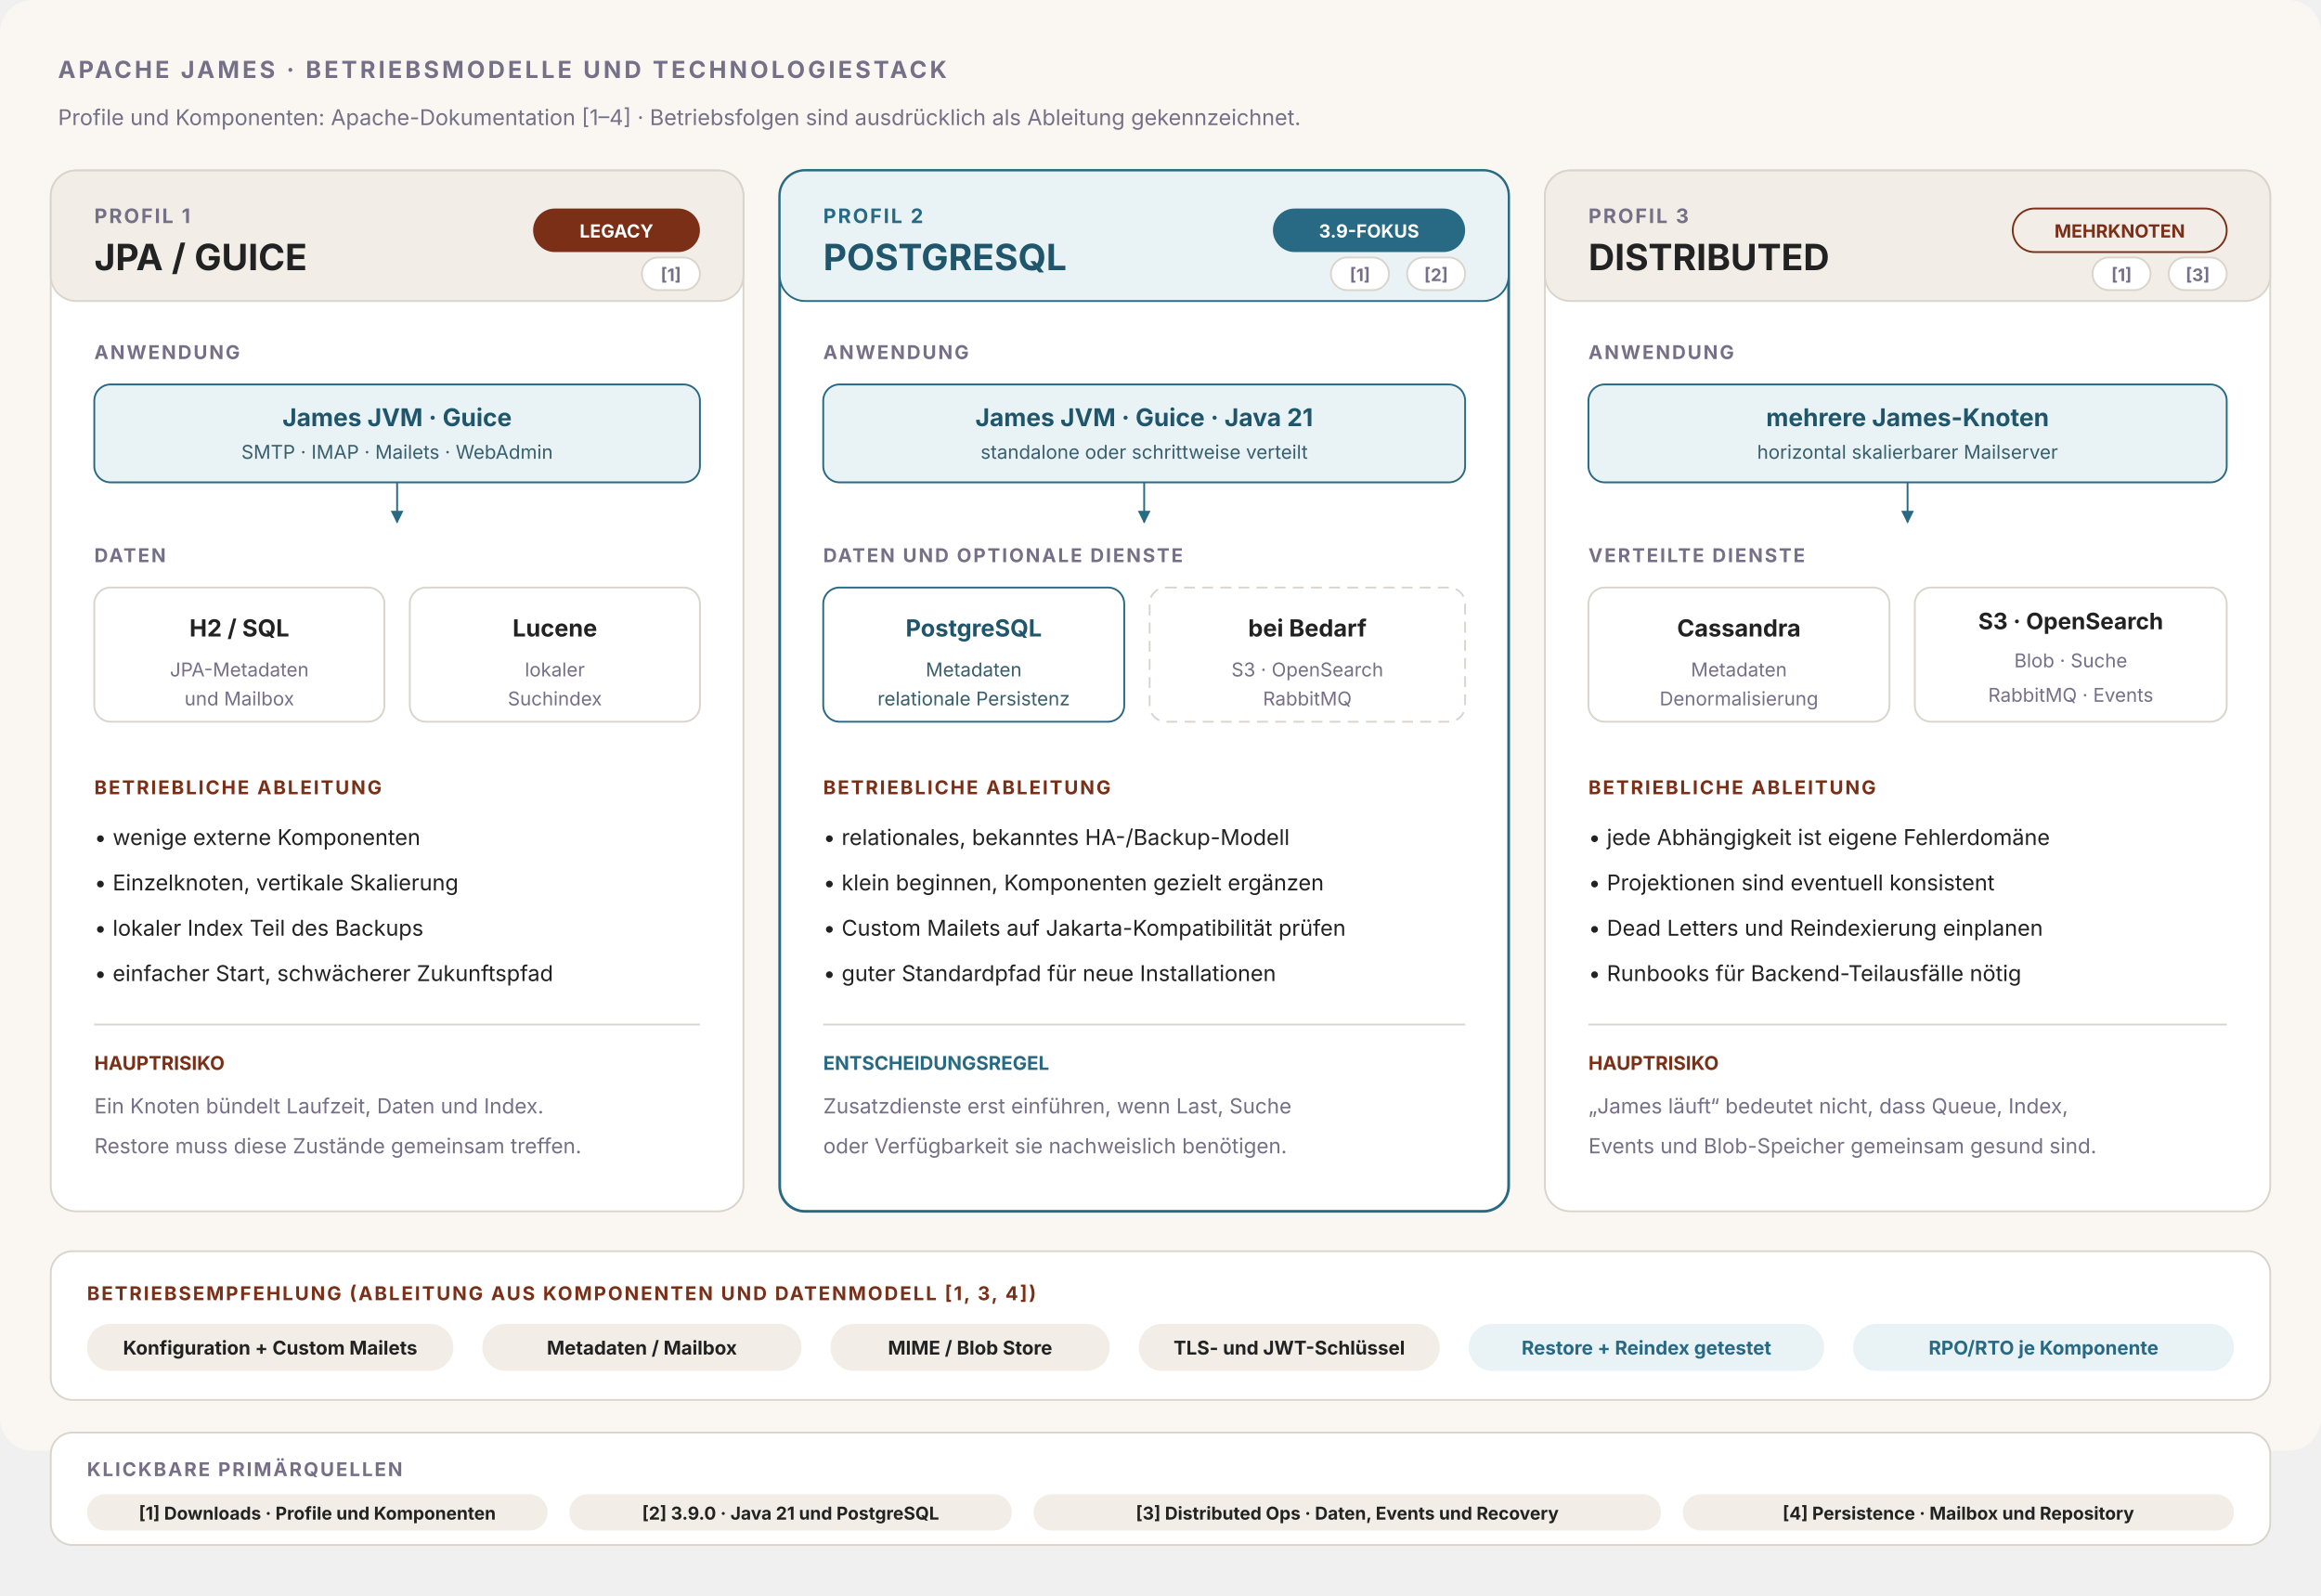
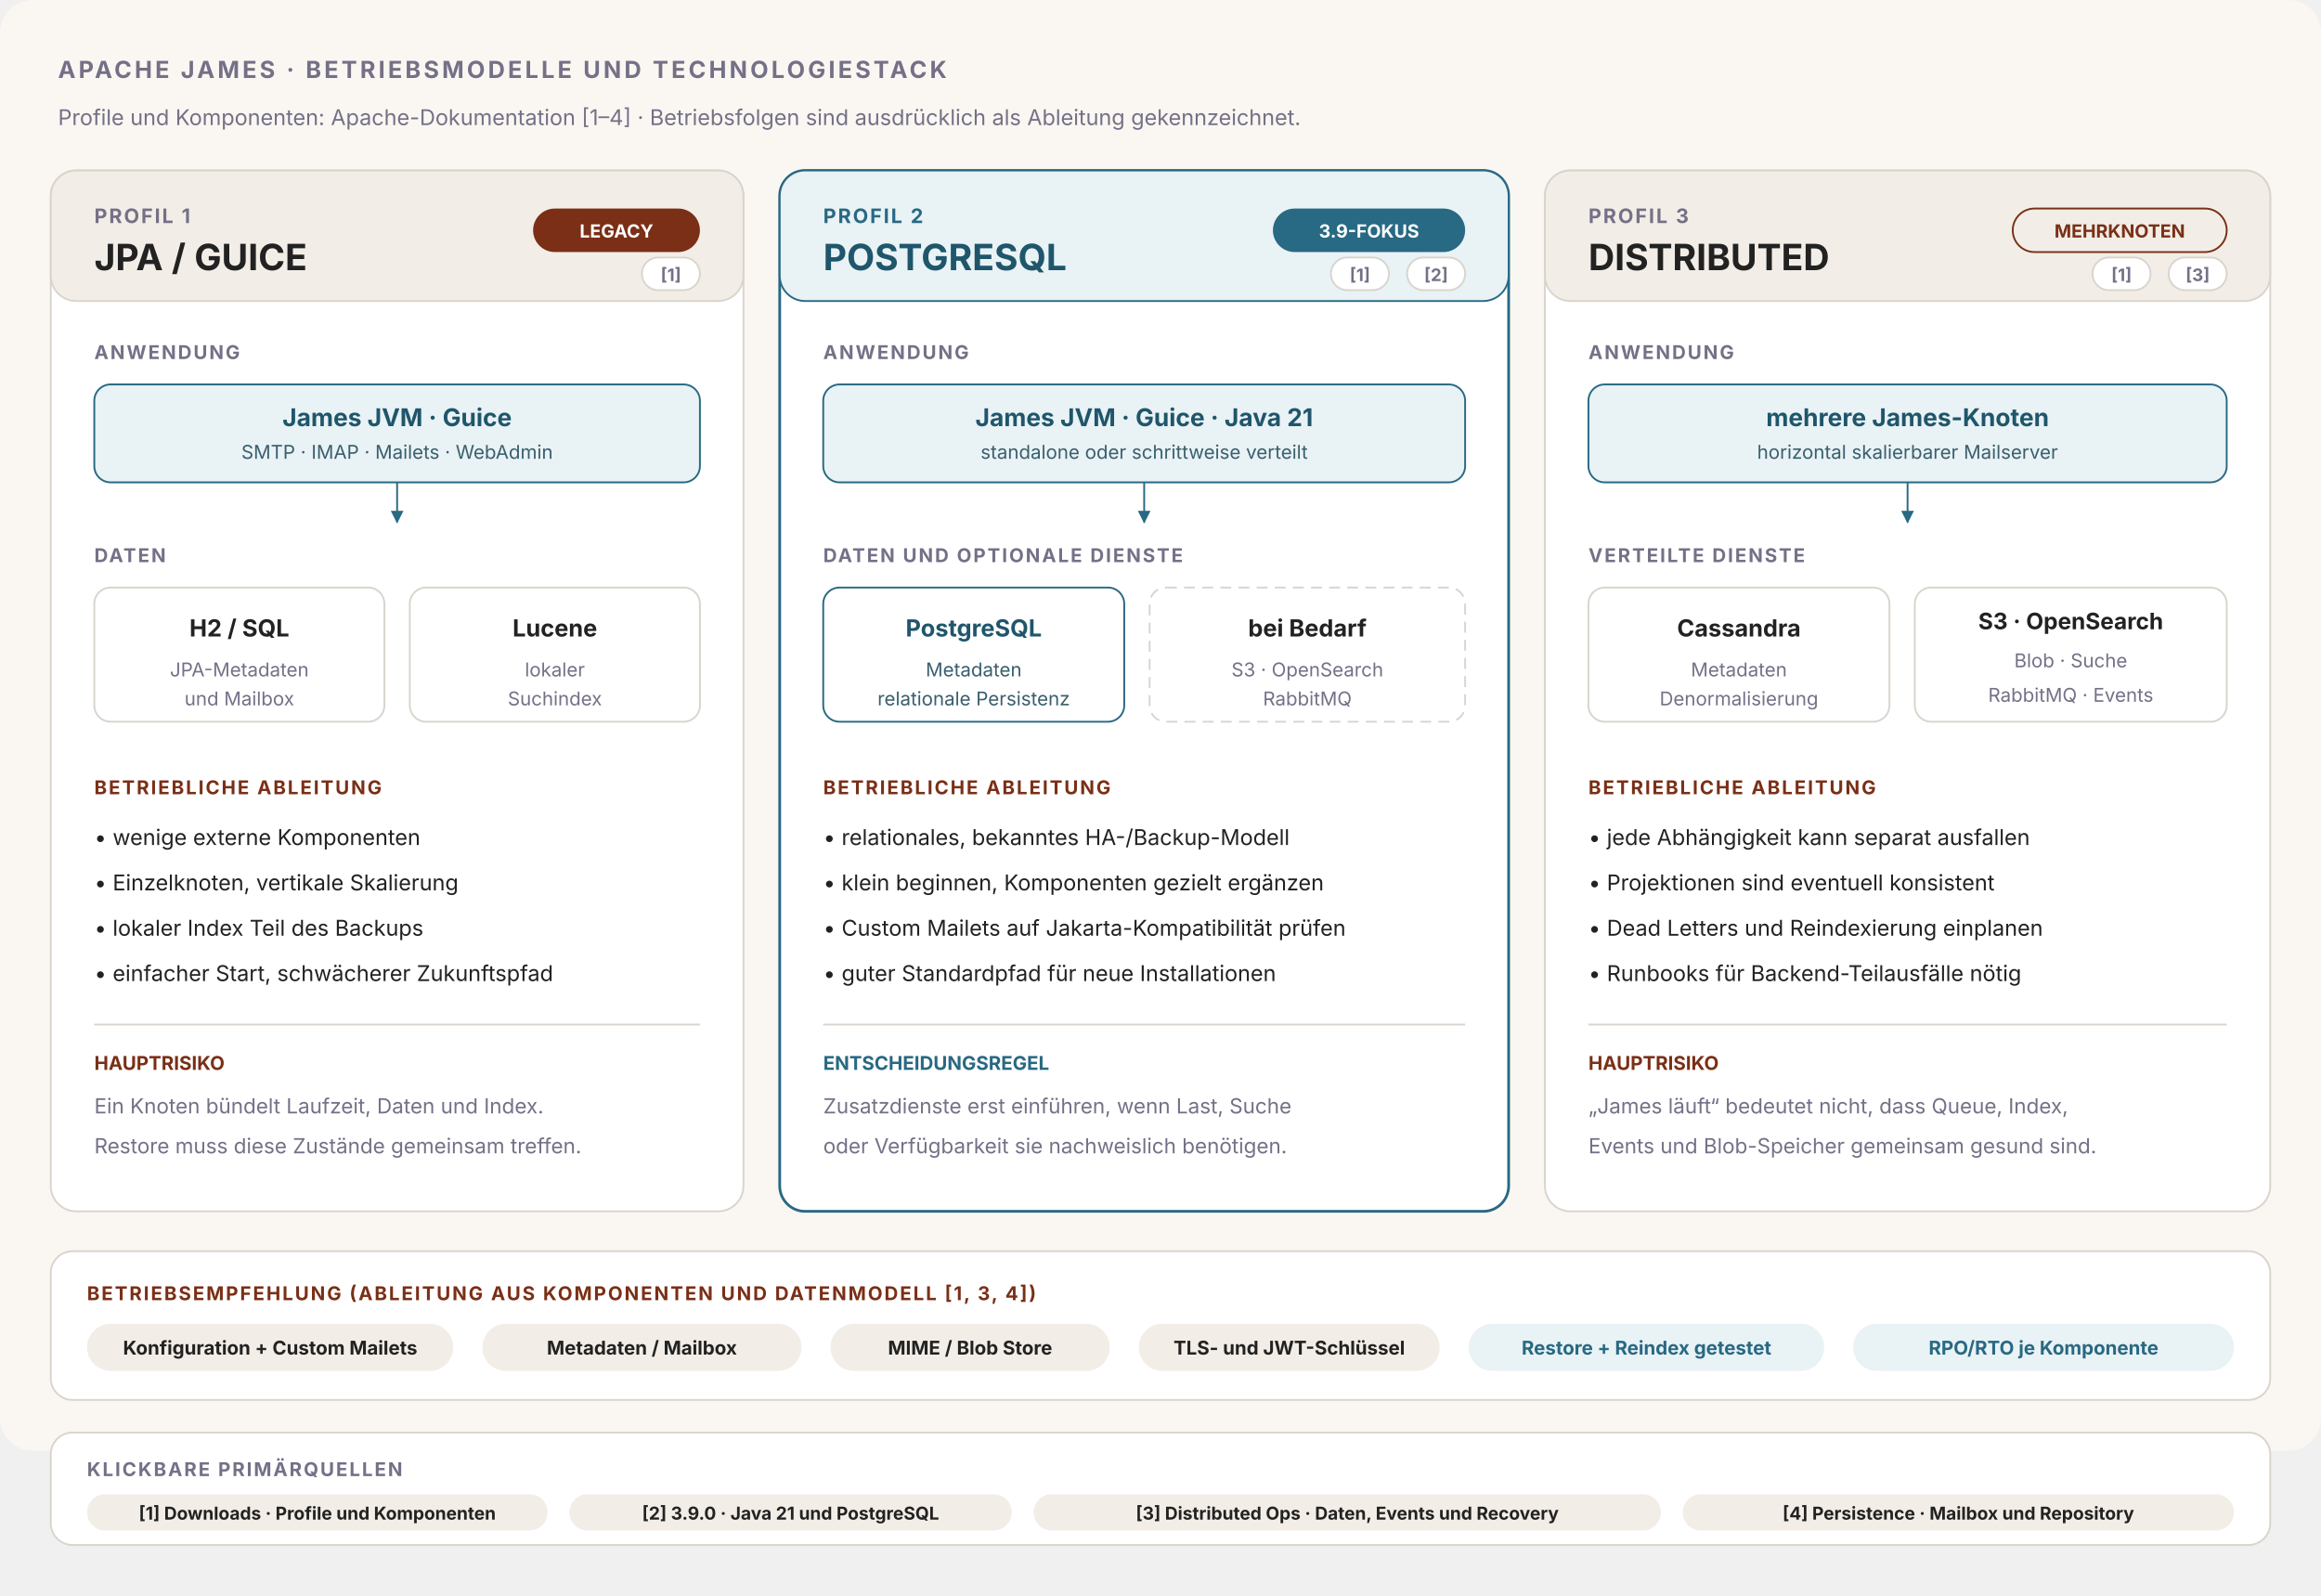
<svg xmlns="http://www.w3.org/2000/svg" viewBox="0 0 1280 880" role="img" aria-labelledby="title desc" font-family="Inter, -apple-system, 'Segoe UI', sans-serif">
  <defs>
    <marker id="ajb-arrow" viewBox="0 0 10 10" refX="9" refY="5" markerWidth="7" markerHeight="7" orient="auto">
      <path d="M0 0 10 5 0 10Z" fill="#286983" />
    </marker>
  </defs>
  <style>
    .source-link { cursor: pointer; }
    .source-link .hit, .source-link text { transition: fill .18s ease, stroke .18s ease, stroke-width .18s ease; }
    .source-link:hover .hit, .source-link:focus .hit { fill: #dcebf0; stroke: #286983; stroke-width: 2; }
    .source-link:hover text, .source-link:focus text { fill: #1f566b; }
    .source-link:focus { outline: none; }
  </style>
  <rect width="1280" height="800" rx="18" fill="#faf7f2" />
  <text x="32" y="43" font-size="13" font-weight="700" letter-spacing="1.6" fill="#757087">APACHE JAMES · BETRIEBSMODELLE UND TECHNOLOGIESTACK</text>
  <text x="32" y="69" font-size="12" fill="#757087">Profile und Komponenten: Apache-Dokumentation [1–4] · Betriebsfolgen sind ausdrücklich als Ableitung gekennzeichnet.</text>
  <rect x="28" y="94" width="382" height="574" rx="14" fill="#fff" stroke="#d9d4cc" />
  <rect x="28" y="94" width="382" height="72" rx="14" fill="#f2eee7" stroke="#d9d4cc" />
  <text x="52" y="123" font-size="11" font-weight="700" letter-spacing="1" fill="#757087">PROFIL 1</text>
  <text x="52" y="149" font-size="20" font-weight="750" fill="#222">JPA / GUICE</text>
  <rect x="294" y="115" width="92" height="24" rx="12" fill="#7a2f16" />
  <text x="340" y="131" text-anchor="middle" font-size="10" font-weight="700" fill="#fff">LEGACY</text>
-   <a href="https://james.apache.org/download.cgi" target="_top" class="source-link" aria-label="Quelle 1: offizielle Apache-James-Downloads" tabindex="0">
+   <a data-link-hint="1" href="https://james.apache.org/download.cgi" target="_top" class="source-link" aria-label="Quelle 1: offizielle Apache-James-Downloads" tabindex="0">
    <rect class="hit" x="354" y="142" width="32" height="18" rx="9" fill="#fff" stroke="#d9d4cc" />
    <text x="370" y="155" text-anchor="middle" font-size="9.5" font-weight="700" fill="#757087">[1]</text>
  </a>
  <text x="52" y="198" font-size="10.5" font-weight="700" letter-spacing="1" fill="#757087">ANWENDUNG</text>
-   <a href="/kb/smtp" target="_top" class="source-link" aria-label="KB-Artikel zu SMTP öffnen" tabindex="0">
+   <a data-link-hint="2" href="/kb/smtp" target="_top" class="source-link" aria-label="KB-Artikel zu SMTP öffnen" tabindex="0">
    <rect class="hit" x="52" y="212" width="334" height="54" rx="9" fill="#e9f2f5" stroke="#286983" />
    <text x="219" y="235" text-anchor="middle" font-size="13.5" font-weight="700" fill="#1f566b">James JVM · Guice</text>
    <text x="219" y="253" text-anchor="middle" font-size="10.5" fill="#395f6d">SMTP · IMAP · Mailets · WebAdmin</text>
  </a>
  <line x1="219" y1="266" x2="219" y2="288" stroke="#286983" marker-end="url(#ajb-arrow)" />
  <text x="52" y="310" font-size="10.5" font-weight="700" letter-spacing="1" fill="#757087">DATEN</text>
-   <a href="https://james.apache.org/download.cgi" target="_top" class="source-link" aria-label="Apache-Quelle zum JPA-Profil öffnen" tabindex="0">
+   <a data-link-hint="3" href="https://james.apache.org/download.cgi" target="_top" class="source-link" aria-label="Apache-Quelle zum JPA-Profil öffnen" tabindex="0">
    <rect class="hit" x="52" y="324" width="160" height="74" rx="9" fill="#fff" stroke="#d9d4cc" />
    <text x="132" y="351" text-anchor="middle" font-size="13" font-weight="700" fill="#222">H2 / SQL</text>
    <text x="132" y="373" text-anchor="middle" font-size="10.5" fill="#757087">JPA-Metadaten</text>
    <text x="132" y="389" text-anchor="middle" font-size="10.5" fill="#757087">und Mailbox</text>
  </a>
-   <a href="https://github.com/apache/james-project" target="_top" class="source-link" aria-label="Apache-James-Quellrepository öffnen" tabindex="0">
+   <a data-link-hint="4" href="https://github.com/apache/james-project" target="_top" class="source-link" aria-label="Apache-James-Quellrepository öffnen" tabindex="0">
    <rect class="hit" x="226" y="324" width="160" height="74" rx="9" fill="#fff" stroke="#d9d4cc" />
    <text x="306" y="351" text-anchor="middle" font-size="13" font-weight="700" fill="#222">Lucene</text>
    <text x="306" y="373" text-anchor="middle" font-size="10.5" fill="#757087">lokaler</text>
    <text x="306" y="389" text-anchor="middle" font-size="10.5" fill="#757087">Suchindex</text>
  </a>
  <text x="52" y="438" font-size="10.5" font-weight="700" letter-spacing="1" fill="#7a2f16">BETRIEBLICHE ABLEITUNG</text>
  <text x="52" y="466" font-size="12" fill="#222">• wenige externe Komponenten</text>
  <text x="52" y="491" font-size="12" fill="#222">• Einzelknoten, vertikale Skalierung</text>
  <text x="52" y="516" font-size="12" fill="#222">• lokaler Index Teil des Backups</text>
  <text x="52" y="541" font-size="12" fill="#222">• einfacher Start, schwächerer Zukunftspfad</text>
  <line x1="52" y1="565" x2="386" y2="565" stroke="#d9d4cc" />
  <text x="52" y="590" font-size="10.5" font-weight="700" fill="#7a2f16">HAUPTRISIKO</text>
  <text x="52" y="614" font-size="11.5" fill="#757087">Ein Knoten bündelt Laufzeit, Daten und Index.</text>
  <text x="52" y="636" font-size="11.5" fill="#757087">Restore muss diese Zustände gemeinsam treffen.</text>
  <rect x="430" y="94" width="402" height="574" rx="14" fill="#fff" stroke="#286983" stroke-width="1.5" />
  <rect x="430" y="94" width="402" height="72" rx="14" fill="#e9f2f5" stroke="#286983" />
  <text x="454" y="123" font-size="11" font-weight="700" letter-spacing="1" fill="#286983">PROFIL 2</text>
  <text x="454" y="149" font-size="20" font-weight="750" fill="#1f566b">POSTGRESQL</text>
  <rect x="702" y="115" width="106" height="24" rx="12" fill="#286983" />
  <text x="755" y="131" text-anchor="middle" font-size="10" font-weight="700" fill="#fff">3.9-FOKUS</text>
-   <a href="https://james.apache.org/download.cgi" target="_top" class="source-link" aria-label="Quelle 1: offizielle Apache-James-Downloads" tabindex="0">
+   <a data-link-hint="5" href="https://james.apache.org/download.cgi" target="_top" class="source-link" aria-label="Quelle 1: offizielle Apache-James-Downloads" tabindex="0">
    <rect class="hit" x="734" y="142" width="32" height="18" rx="9" fill="#fff" stroke="#d9d4cc" />
    <text x="750" y="155" text-anchor="middle" font-size="9.5" font-weight="700" fill="#757087">[1]</text>
  </a>
-   <a href="https://james.apache.org/james/update/2025/09/25/james-3.9.0.html" target="_top" class="source-link" aria-label="Quelle 2: Apache James 3.9.0 Release" tabindex="0">
+   <a data-link-hint="6" href="https://james.apache.org/james/update/2025/09/25/james-3.9.0.html" target="_top" class="source-link" aria-label="Quelle 2: Apache James 3.9.0 Release" tabindex="0">
    <rect class="hit" x="776" y="142" width="32" height="18" rx="9" fill="#fff" stroke="#d9d4cc" />
    <text x="792" y="155" text-anchor="middle" font-size="9.5" font-weight="700" fill="#757087">[2]</text>
  </a>
  <text x="454" y="198" font-size="10.5" font-weight="700" letter-spacing="1" fill="#757087">ANWENDUNG</text>
-   <a href="https://james.apache.org/james/update/2025/09/25/james-3.9.0.html" target="_top" class="source-link" aria-label="Apache James 3.9.0 Release öffnen" tabindex="0">
+   <a data-link-hint="7" href="https://james.apache.org/james/update/2025/09/25/james-3.9.0.html" target="_top" class="source-link" aria-label="Apache James 3.9.0 Release öffnen" tabindex="0">
    <rect class="hit" x="454" y="212" width="354" height="54" rx="9" fill="#e9f2f5" stroke="#286983" />
    <text x="631" y="235" text-anchor="middle" font-size="13.5" font-weight="700" fill="#1f566b">James JVM · Guice · Java 21</text>
    <text x="631" y="253" text-anchor="middle" font-size="10.5" fill="#395f6d">standalone oder schrittweise verteilt</text>
  </a>
  <line x1="631" y1="266" x2="631" y2="288" stroke="#286983" marker-end="url(#ajb-arrow)" />
  <text x="454" y="310" font-size="10.5" font-weight="700" letter-spacing="1" fill="#757087">DATEN UND OPTIONALE DIENSTE</text>
-   <a href="https://james.apache.org/james/update/2025/09/25/james-3.9.0.html" target="_top" class="source-link" aria-label="Apache-Quelle zur PostgreSQL-Implementierung öffnen" tabindex="0">
+   <a data-link-hint="8" href="https://james.apache.org/james/update/2025/09/25/james-3.9.0.html" target="_top" class="source-link" aria-label="Apache-Quelle zur PostgreSQL-Implementierung öffnen" tabindex="0">
    <rect class="hit" x="454" y="324" width="166" height="74" rx="9" fill="#fff" stroke="#286983" />
    <text x="537" y="351" text-anchor="middle" font-size="13" font-weight="700" fill="#1f566b">PostgreSQL</text>
    <text x="537" y="373" text-anchor="middle" font-size="10.5" fill="#395f6d">Metadaten</text>
    <text x="537" y="389" text-anchor="middle" font-size="10.5" fill="#395f6d">relationale Persistenz</text>
  </a>
-   <a href="https://james.apache.org/james/update/2025/09/25/james-3.9.0.html" target="_top" class="source-link" aria-label="Apache-Quelle zu den skalierbaren PostgreSQL-Komponenten öffnen" tabindex="0">
+   <a data-link-hint="9" href="https://james.apache.org/james/update/2025/09/25/james-3.9.0.html" target="_top" class="source-link" aria-label="Apache-Quelle zu den skalierbaren PostgreSQL-Komponenten öffnen" tabindex="0">
    <rect class="hit" x="634" y="324" width="174" height="74" rx="9" fill="#fff" stroke="#d9d4cc" stroke-dasharray="6 4" />
    <text x="721" y="351" text-anchor="middle" font-size="13" font-weight="700" fill="#222">bei Bedarf</text>
    <text x="721" y="373" text-anchor="middle" font-size="10.5" fill="#757087">S3 · OpenSearch</text>
    <text x="721" y="389" text-anchor="middle" font-size="10.5" fill="#757087">RabbitMQ</text>
  </a>
  <text x="454" y="438" font-size="10.5" font-weight="700" letter-spacing="1" fill="#7a2f16">BETRIEBLICHE ABLEITUNG</text>
  <text x="454" y="466" font-size="12" fill="#222">• relationales, bekanntes HA-/Backup-Modell</text>
  <text x="454" y="491" font-size="12" fill="#222">• klein beginnen, Komponenten gezielt ergänzen</text>
  <text x="454" y="516" font-size="12" fill="#222">• Custom Mailets auf Jakarta-Kompatibilität prüfen</text>
  <text x="454" y="541" font-size="12" fill="#222">• guter Standardpfad für neue Installationen</text>
  <line x1="454" y1="565" x2="808" y2="565" stroke="#d9d4cc" />
  <text x="454" y="590" font-size="10.5" font-weight="700" fill="#286983">ENTSCHEIDUNGSREGEL</text>
  <text x="454" y="614" font-size="11.5" fill="#757087">Zusatzdienste erst einführen, wenn Last, Suche</text>
  <text x="454" y="636" font-size="11.5" fill="#757087">oder Verfügbarkeit sie nachweislich benötigen.</text>
  <rect x="852" y="94" width="400" height="574" rx="14" fill="#fff" stroke="#d9d4cc" />
  <rect x="852" y="94" width="400" height="72" rx="14" fill="#f2eee7" stroke="#d9d4cc" />
  <text x="876" y="123" font-size="11" font-weight="700" letter-spacing="1" fill="#757087">PROFIL 3</text>
  <text x="876" y="149" font-size="20" font-weight="750" fill="#222">DISTRIBUTED</text>
  <rect x="1110" y="115" width="118" height="24" rx="12" fill="#f2eee7" stroke="#7a2f16" />
  <text x="1169" y="131" text-anchor="middle" font-size="10" font-weight="700" fill="#7a2f16">MEHRKNOTEN</text>
-   <a href="https://james.apache.org/download.cgi" target="_top" class="source-link" aria-label="Quelle 1: offizielle Apache-James-Downloads" tabindex="0">
+   <a data-link-hint="10" href="https://james.apache.org/download.cgi" target="_top" class="source-link" aria-label="Quelle 1: offizielle Apache-James-Downloads" tabindex="0">
    <rect class="hit" x="1154" y="142" width="32" height="18" rx="9" fill="#fff" stroke="#d9d4cc" />
    <text x="1170" y="155" text-anchor="middle" font-size="9.5" font-weight="700" fill="#757087">[1]</text>
  </a>
-   <a href="https://james.apache.org/server/manage-guice-distributed-james.html" target="_top" class="source-link" aria-label="Quelle 3: Managing Distributed James" tabindex="0">
+   <a data-link-hint="11" href="https://james.apache.org/server/manage-guice-distributed-james.html" target="_top" class="source-link" aria-label="Quelle 3: Managing Distributed James" tabindex="0">
    <rect class="hit" x="1196" y="142" width="32" height="18" rx="9" fill="#fff" stroke="#d9d4cc" />
    <text x="1212" y="155" text-anchor="middle" font-size="9.5" font-weight="700" fill="#757087">[3]</text>
  </a>
  <text x="876" y="198" font-size="10.5" font-weight="700" letter-spacing="1" fill="#757087">ANWENDUNG</text>
-   <a href="https://james.apache.org/server/manage-guice-distributed-james.html" target="_top" class="source-link" aria-label="Apache-Dokumentation zu Distributed James öffnen" tabindex="0">
+   <a data-link-hint="12" href="https://james.apache.org/server/manage-guice-distributed-james.html" target="_top" class="source-link" aria-label="Apache-Dokumentation zu Distributed James öffnen" tabindex="0">
    <rect class="hit" x="876" y="212" width="352" height="54" rx="9" fill="#e9f2f5" stroke="#286983" />
    <text x="1052" y="235" text-anchor="middle" font-size="13.5" font-weight="700" fill="#1f566b">mehrere James-Knoten</text>
    <text x="1052" y="253" text-anchor="middle" font-size="10.5" fill="#395f6d">horizontal skalierbarer Mailserver</text>
  </a>
  <line x1="1052" y1="266" x2="1052" y2="288" stroke="#286983" marker-end="url(#ajb-arrow)" />
  <text x="876" y="310" font-size="10.5" font-weight="700" letter-spacing="1" fill="#757087">VERTEILTE DIENSTE</text>
-   <a href="https://james.apache.org/server/manage-guice-distributed-james.html" target="_top" class="source-link" aria-label="Apache-Dokumentation zu Cassandra in Distributed James öffnen" tabindex="0">
+   <a data-link-hint="13" href="https://james.apache.org/server/manage-guice-distributed-james.html" target="_top" class="source-link" aria-label="Apache-Dokumentation zu Cassandra in Distributed James öffnen" tabindex="0">
    <rect class="hit" x="876" y="324" width="166" height="74" rx="9" fill="#fff" stroke="#d9d4cc" />
    <text x="959" y="351" text-anchor="middle" font-size="13" font-weight="700" fill="#222">Cassandra</text>
    <text x="959" y="373" text-anchor="middle" font-size="10.5" fill="#757087">Metadaten</text>
    <text x="959" y="389" text-anchor="middle" font-size="10.5" fill="#757087">Denormalisierung</text>
  </a>
-   <a href="https://james.apache.org/server/manage-guice-distributed-james.html" target="_top" class="source-link" aria-label="Apache-Dokumentation zu S3, OpenSearch und RabbitMQ öffnen" tabindex="0">
+   <a data-link-hint="14" href="https://james.apache.org/server/manage-guice-distributed-james.html" target="_top" class="source-link" aria-label="Apache-Dokumentation zu S3, OpenSearch und RabbitMQ öffnen" tabindex="0">
    <rect class="hit" x="1056" y="324" width="172" height="74" rx="9" fill="#fff" stroke="#d9d4cc" />
    <text x="1142" y="347" text-anchor="middle" font-size="12.5" font-weight="700" fill="#222">S3 · OpenSearch</text>
    <text x="1142" y="368" text-anchor="middle" font-size="10.5" fill="#757087">Blob · Suche</text>
    <text x="1142" y="387" text-anchor="middle" font-size="10.5" fill="#757087">RabbitMQ · Events</text>
  </a>
  <text x="876" y="438" font-size="10.5" font-weight="700" letter-spacing="1" fill="#7a2f16">BETRIEBLICHE ABLEITUNG</text>
-   <text x="876" y="466" font-size="12" fill="#222">• jede Abhängigkeit ist eigene Fehlerdomäne</text>
+   <text x="876" y="466" font-size="12" fill="#222">• jede Abhängigkeit kann separat ausfallen</text>
  <text x="876" y="491" font-size="12" fill="#222">• Projektionen sind eventuell konsistent</text>
  <text x="876" y="516" font-size="12" fill="#222">• Dead Letters und Reindexierung einplanen</text>
  <text x="876" y="541" font-size="12" fill="#222">• Runbooks für Backend-Teilausfälle nötig</text>
  <line x1="876" y1="565" x2="1228" y2="565" stroke="#d9d4cc" />
  <text x="876" y="590" font-size="10.5" font-weight="700" fill="#7a2f16">HAUPTRISIKO</text>
  <text x="876" y="614" font-size="11.5" fill="#757087">„James läuft“ bedeutet nicht, dass Queue, Index,</text>
  <text x="876" y="636" font-size="11.5" fill="#757087">Events und Blob-Speicher gemeinsam gesund sind.</text>
  <rect x="28" y="690" width="1224" height="82" rx="12" fill="#fff" stroke="#d9d4cc" />
  <text x="48" y="717" font-size="10.5" font-weight="700" letter-spacing="1" fill="#7a2f16">BETRIEBSEMPFEHLUNG (ABLEITUNG AUS KOMPONENTEN UND DATENMODELL [1, 3, 4])</text>
  <rect x="48" y="730" width="202" height="26" rx="13" fill="#f2eee7" />
  <text x="149" y="747" text-anchor="middle" font-size="10.5" font-weight="650" fill="#222">Konfiguration + Custom Mailets</text>
  <rect x="266" y="730" width="176" height="26" rx="13" fill="#f2eee7" />
  <text x="354" y="747" text-anchor="middle" font-size="10.5" font-weight="650" fill="#222">Metadaten / Mailbox</text>
  <rect x="458" y="730" width="154" height="26" rx="13" fill="#f2eee7" />
  <text x="535" y="747" text-anchor="middle" font-size="10.5" font-weight="650" fill="#222">MIME / Blob Store</text>
  <rect x="628" y="730" width="166" height="26" rx="13" fill="#f2eee7" />
  <text x="711" y="747" text-anchor="middle" font-size="10.5" font-weight="650" fill="#222">TLS- und JWT-Schlüssel</text>
  <rect x="810" y="730" width="196" height="26" rx="13" fill="#e9f2f5" />
  <text x="908" y="747" text-anchor="middle" font-size="10.5" font-weight="650" fill="#286983">Restore + Reindex getestet</text>
  <rect x="1022" y="730" width="210" height="26" rx="13" fill="#e9f2f5" />
  <text x="1127" y="747" text-anchor="middle" font-size="10.5" font-weight="650" fill="#286983">RPO/RTO je Komponente</text>
  <rect x="28" y="790" width="1224" height="62" rx="12" fill="#fff" stroke="#d9d4cc" />
  <text x="48" y="814" font-size="10.5" font-weight="700" letter-spacing="1" fill="#757087">KLICKBARE PRIMÄRQUELLEN</text>
-   <a href="https://james.apache.org/download.cgi" target="_top" class="source-link" aria-label="Quelle 1: offizielle Downloads und Profile" tabindex="0">
+   <a data-link-hint="15" href="https://james.apache.org/download.cgi" target="_top" class="source-link" aria-label="Quelle 1: offizielle Downloads und Profile" tabindex="0">
    <rect class="hit" x="48" y="824" width="254" height="20" rx="10" fill="#f2eee7" />
    <text x="175" y="838" text-anchor="middle" font-size="9.8" font-weight="650" fill="#222">[1] Downloads · Profile und Komponenten</text>
  </a>
-   <a href="https://james.apache.org/james/update/2025/09/25/james-3.9.0.html" target="_top" class="source-link" aria-label="Quelle 2: Release 3.9.0" tabindex="0">
+   <a data-link-hint="16" href="https://james.apache.org/james/update/2025/09/25/james-3.9.0.html" target="_top" class="source-link" aria-label="Quelle 2: Release 3.9.0" tabindex="0">
    <rect class="hit" x="314" y="824" width="244" height="20" rx="10" fill="#f2eee7" />
    <text x="436" y="838" text-anchor="middle" font-size="9.8" font-weight="650" fill="#222">[2] 3.9.0 · Java 21 und PostgreSQL</text>
  </a>
-   <a href="https://james.apache.org/server/manage-guice-distributed-james.html" target="_top" class="source-link" aria-label="Quelle 3: Distributed James Operations" tabindex="0">
+   <a data-link-hint="17" href="https://james.apache.org/server/manage-guice-distributed-james.html" target="_top" class="source-link" aria-label="Quelle 3: Distributed James Operations" tabindex="0">
    <rect class="hit" x="570" y="824" width="346" height="20" rx="10" fill="#f2eee7" />
    <text x="743" y="838" text-anchor="middle" font-size="9.8" font-weight="650" fill="#222">[3] Distributed Ops · Daten, Events und Recovery</text>
  </a>
-   <a href="https://james.apache.org/server/feature-persistence.html" target="_top" class="source-link" aria-label="Quelle 4: Apache James Persistence" tabindex="0">
+   <a data-link-hint="18" href="https://james.apache.org/server/feature-persistence.html" target="_top" class="source-link" aria-label="Quelle 4: Apache James Persistence" tabindex="0">
    <rect class="hit" x="928" y="824" width="304" height="20" rx="10" fill="#f2eee7" />
    <text x="1080" y="838" text-anchor="middle" font-size="9.8" font-weight="650" fill="#222">[4] Persistence · Mailbox und Repository</text>
  </a>
+   <style>
+     .link-target-ui{opacity:0;transition:opacity .12s ease;pointer-events:none}
+     svg:has(a[href]:hover) .link-target-ui,svg:has(a[href]:focus) .link-target-ui{opacity:1}
+     .link-target-backdrop{fill:#13263a;stroke:#ffffff;stroke-width:2}
+     .link-target-copy{opacity:0}
+     .link-target-label{font:700 16px system-ui,-apple-system,"Segoe UI",sans-serif;fill:#ffffff}
+     .link-target-address{font:500 12px ui-monospace,"SFMono-Regular",Consolas,monospace;fill:#bfe7ff}
+ svg:has(a[data-link-hint="1"]:hover) .link-target-copy-1,svg:has(a[data-link-hint="1"]:focus) .link-target-copy-1{opacity:1}
+ svg:has(a[data-link-hint="2"]:hover) .link-target-copy-2,svg:has(a[data-link-hint="2"]:focus) .link-target-copy-2{opacity:1}
+ svg:has(a[data-link-hint="3"]:hover) .link-target-copy-3,svg:has(a[data-link-hint="3"]:focus) .link-target-copy-3{opacity:1}
+ svg:has(a[data-link-hint="4"]:hover) .link-target-copy-4,svg:has(a[data-link-hint="4"]:focus) .link-target-copy-4{opacity:1}
+ svg:has(a[data-link-hint="5"]:hover) .link-target-copy-5,svg:has(a[data-link-hint="5"]:focus) .link-target-copy-5{opacity:1}
+ svg:has(a[data-link-hint="6"]:hover) .link-target-copy-6,svg:has(a[data-link-hint="6"]:focus) .link-target-copy-6{opacity:1}
+ svg:has(a[data-link-hint="7"]:hover) .link-target-copy-7,svg:has(a[data-link-hint="7"]:focus) .link-target-copy-7{opacity:1}
+ svg:has(a[data-link-hint="8"]:hover) .link-target-copy-8,svg:has(a[data-link-hint="8"]:focus) .link-target-copy-8{opacity:1}
+ svg:has(a[data-link-hint="9"]:hover) .link-target-copy-9,svg:has(a[data-link-hint="9"]:focus) .link-target-copy-9{opacity:1}
+ svg:has(a[data-link-hint="10"]:hover) .link-target-copy-10,svg:has(a[data-link-hint="10"]:focus) .link-target-copy-10{opacity:1}
+ svg:has(a[data-link-hint="11"]:hover) .link-target-copy-11,svg:has(a[data-link-hint="11"]:focus) .link-target-copy-11{opacity:1}
+ svg:has(a[data-link-hint="12"]:hover) .link-target-copy-12,svg:has(a[data-link-hint="12"]:focus) .link-target-copy-12{opacity:1}
+ svg:has(a[data-link-hint="13"]:hover) .link-target-copy-13,svg:has(a[data-link-hint="13"]:focus) .link-target-copy-13{opacity:1}
+ svg:has(a[data-link-hint="14"]:hover) .link-target-copy-14,svg:has(a[data-link-hint="14"]:focus) .link-target-copy-14{opacity:1}
+ svg:has(a[data-link-hint="15"]:hover) .link-target-copy-15,svg:has(a[data-link-hint="15"]:focus) .link-target-copy-15{opacity:1}
+ svg:has(a[data-link-hint="16"]:hover) .link-target-copy-16,svg:has(a[data-link-hint="16"]:focus) .link-target-copy-16{opacity:1}
+ svg:has(a[data-link-hint="17"]:hover) .link-target-copy-17,svg:has(a[data-link-hint="17"]:focus) .link-target-copy-17{opacity:1}
+ svg:has(a[data-link-hint="18"]:hover) .link-target-copy-18,svg:has(a[data-link-hint="18"]:focus) .link-target-copy-18{opacity:1}
+   </style>
+   <g class="link-target-ui" aria-hidden="true" pointer-events="none">
+     <rect class="link-target-backdrop" x="12" y="10" width="1256" height="62" rx="12" />
+     <g class="link-target-copy link-target-copy-1">
+       <text class="link-target-label" x="26" y="38">Öffnet: Quelle 1: offizielle Apache-James-Downloads</text>
+       <text class="link-target-address" x="26" y="60">Ziel: https://james.apache.org/download.cgi</text>
+     </g>
+     <g class="link-target-copy link-target-copy-2">
+       <text class="link-target-label" x="26" y="38">Öffnet: KB-Artikel zu SMTP öffnen</text>
+       <text class="link-target-address" x="26" y="60">Ziel: /kb/smtp</text>
+     </g>
+     <g class="link-target-copy link-target-copy-3">
+       <text class="link-target-label" x="26" y="38">Öffnet: Apache-Quelle zum JPA-Profil öffnen</text>
+       <text class="link-target-address" x="26" y="60">Ziel: https://james.apache.org/download.cgi</text>
+     </g>
+     <g class="link-target-copy link-target-copy-4">
+       <text class="link-target-label" x="26" y="38">Öffnet: Apache-James-Quellrepository öffnen</text>
+       <text class="link-target-address" x="26" y="60">Ziel: https://github.com/apache/james-project</text>
+     </g>
+     <g class="link-target-copy link-target-copy-5">
+       <text class="link-target-label" x="26" y="38">Öffnet: Quelle 1: offizielle Apache-James-Downloads</text>
+       <text class="link-target-address" x="26" y="60">Ziel: https://james.apache.org/download.cgi</text>
+     </g>
+     <g class="link-target-copy link-target-copy-6">
+       <text class="link-target-label" x="26" y="38">Öffnet: Quelle 2: Apache James 3.9.0 Release</text>
+       <text class="link-target-address" x="26" y="60">Ziel: https://james.apache.org/james/update/2025/09/25/james-3.9.0.html</text>
+     </g>
+     <g class="link-target-copy link-target-copy-7">
+       <text class="link-target-label" x="26" y="38">Öffnet: Apache James 3.9.0 Release öffnen</text>
+       <text class="link-target-address" x="26" y="60">Ziel: https://james.apache.org/james/update/2025/09/25/james-3.9.0.html</text>
+     </g>
+     <g class="link-target-copy link-target-copy-8">
+       <text class="link-target-label" x="26" y="38">Öffnet: Apache-Quelle zur PostgreSQL-Implementierung öffnen</text>
+       <text class="link-target-address" x="26" y="60">Ziel: https://james.apache.org/james/update/2025/09/25/james-3.9.0.html</text>
+     </g>
+     <g class="link-target-copy link-target-copy-9">
+       <text class="link-target-label" x="26" y="38">Öffnet: Apache-Quelle zu den skalierbaren PostgreSQL-Komponenten öffnen</text>
+       <text class="link-target-address" x="26" y="60">Ziel: https://james.apache.org/james/update/2025/09/25/james-3.9.0.html</text>
+     </g>
+     <g class="link-target-copy link-target-copy-10">
+       <text class="link-target-label" x="26" y="38">Öffnet: Quelle 1: offizielle Apache-James-Downloads</text>
+       <text class="link-target-address" x="26" y="60">Ziel: https://james.apache.org/download.cgi</text>
+     </g>
+     <g class="link-target-copy link-target-copy-11">
+       <text class="link-target-label" x="26" y="38">Öffnet: Quelle 3: Managing Distributed James</text>
+       <text class="link-target-address" x="26" y="60">Ziel: https://james.apache.org/server/manage-guice-distributed-james.html</text>
+     </g>
+     <g class="link-target-copy link-target-copy-12">
+       <text class="link-target-label" x="26" y="38">Öffnet: Apache-Dokumentation zu Distributed James öffnen</text>
+       <text class="link-target-address" x="26" y="60">Ziel: https://james.apache.org/server/manage-guice-distributed-james.html</text>
+     </g>
+     <g class="link-target-copy link-target-copy-13">
+       <text class="link-target-label" x="26" y="38">Öffnet: Apache-Dokumentation zu Cassandra in Distributed James öffnen</text>
+       <text class="link-target-address" x="26" y="60">Ziel: https://james.apache.org/server/manage-guice-distributed-james.html</text>
+     </g>
+     <g class="link-target-copy link-target-copy-14">
+       <text class="link-target-label" x="26" y="38">Öffnet: Apache-Dokumentation zu S3, OpenSearch und RabbitMQ öffnen</text>
+       <text class="link-target-address" x="26" y="60">Ziel: https://james.apache.org/server/manage-guice-distributed-james.html</text>
+     </g>
+     <g class="link-target-copy link-target-copy-15">
+       <text class="link-target-label" x="26" y="38">Öffnet: Quelle 1: offizielle Downloads und Profile</text>
+       <text class="link-target-address" x="26" y="60">Ziel: https://james.apache.org/download.cgi</text>
+     </g>
+     <g class="link-target-copy link-target-copy-16">
+       <text class="link-target-label" x="26" y="38">Öffnet: Quelle 2: Release 3.9.0</text>
+       <text class="link-target-address" x="26" y="60">Ziel: https://james.apache.org/james/update/2025/09/25/james-3.9.0.html</text>
+     </g>
+     <g class="link-target-copy link-target-copy-17">
+       <text class="link-target-label" x="26" y="38">Öffnet: Quelle 3: Distributed James Operations</text>
+       <text class="link-target-address" x="26" y="60">Ziel: https://james.apache.org/server/manage-guice-distributed-james.html</text>
+     </g>
+     <g class="link-target-copy link-target-copy-18">
+       <text class="link-target-label" x="26" y="38">Öffnet: Quelle 4: Apache James Persistence</text>
+       <text class="link-target-address" x="26" y="60">Ziel: https://james.apache.org/server/feature-persistence.html</text>
+     </g>
+   </g>
</svg>
